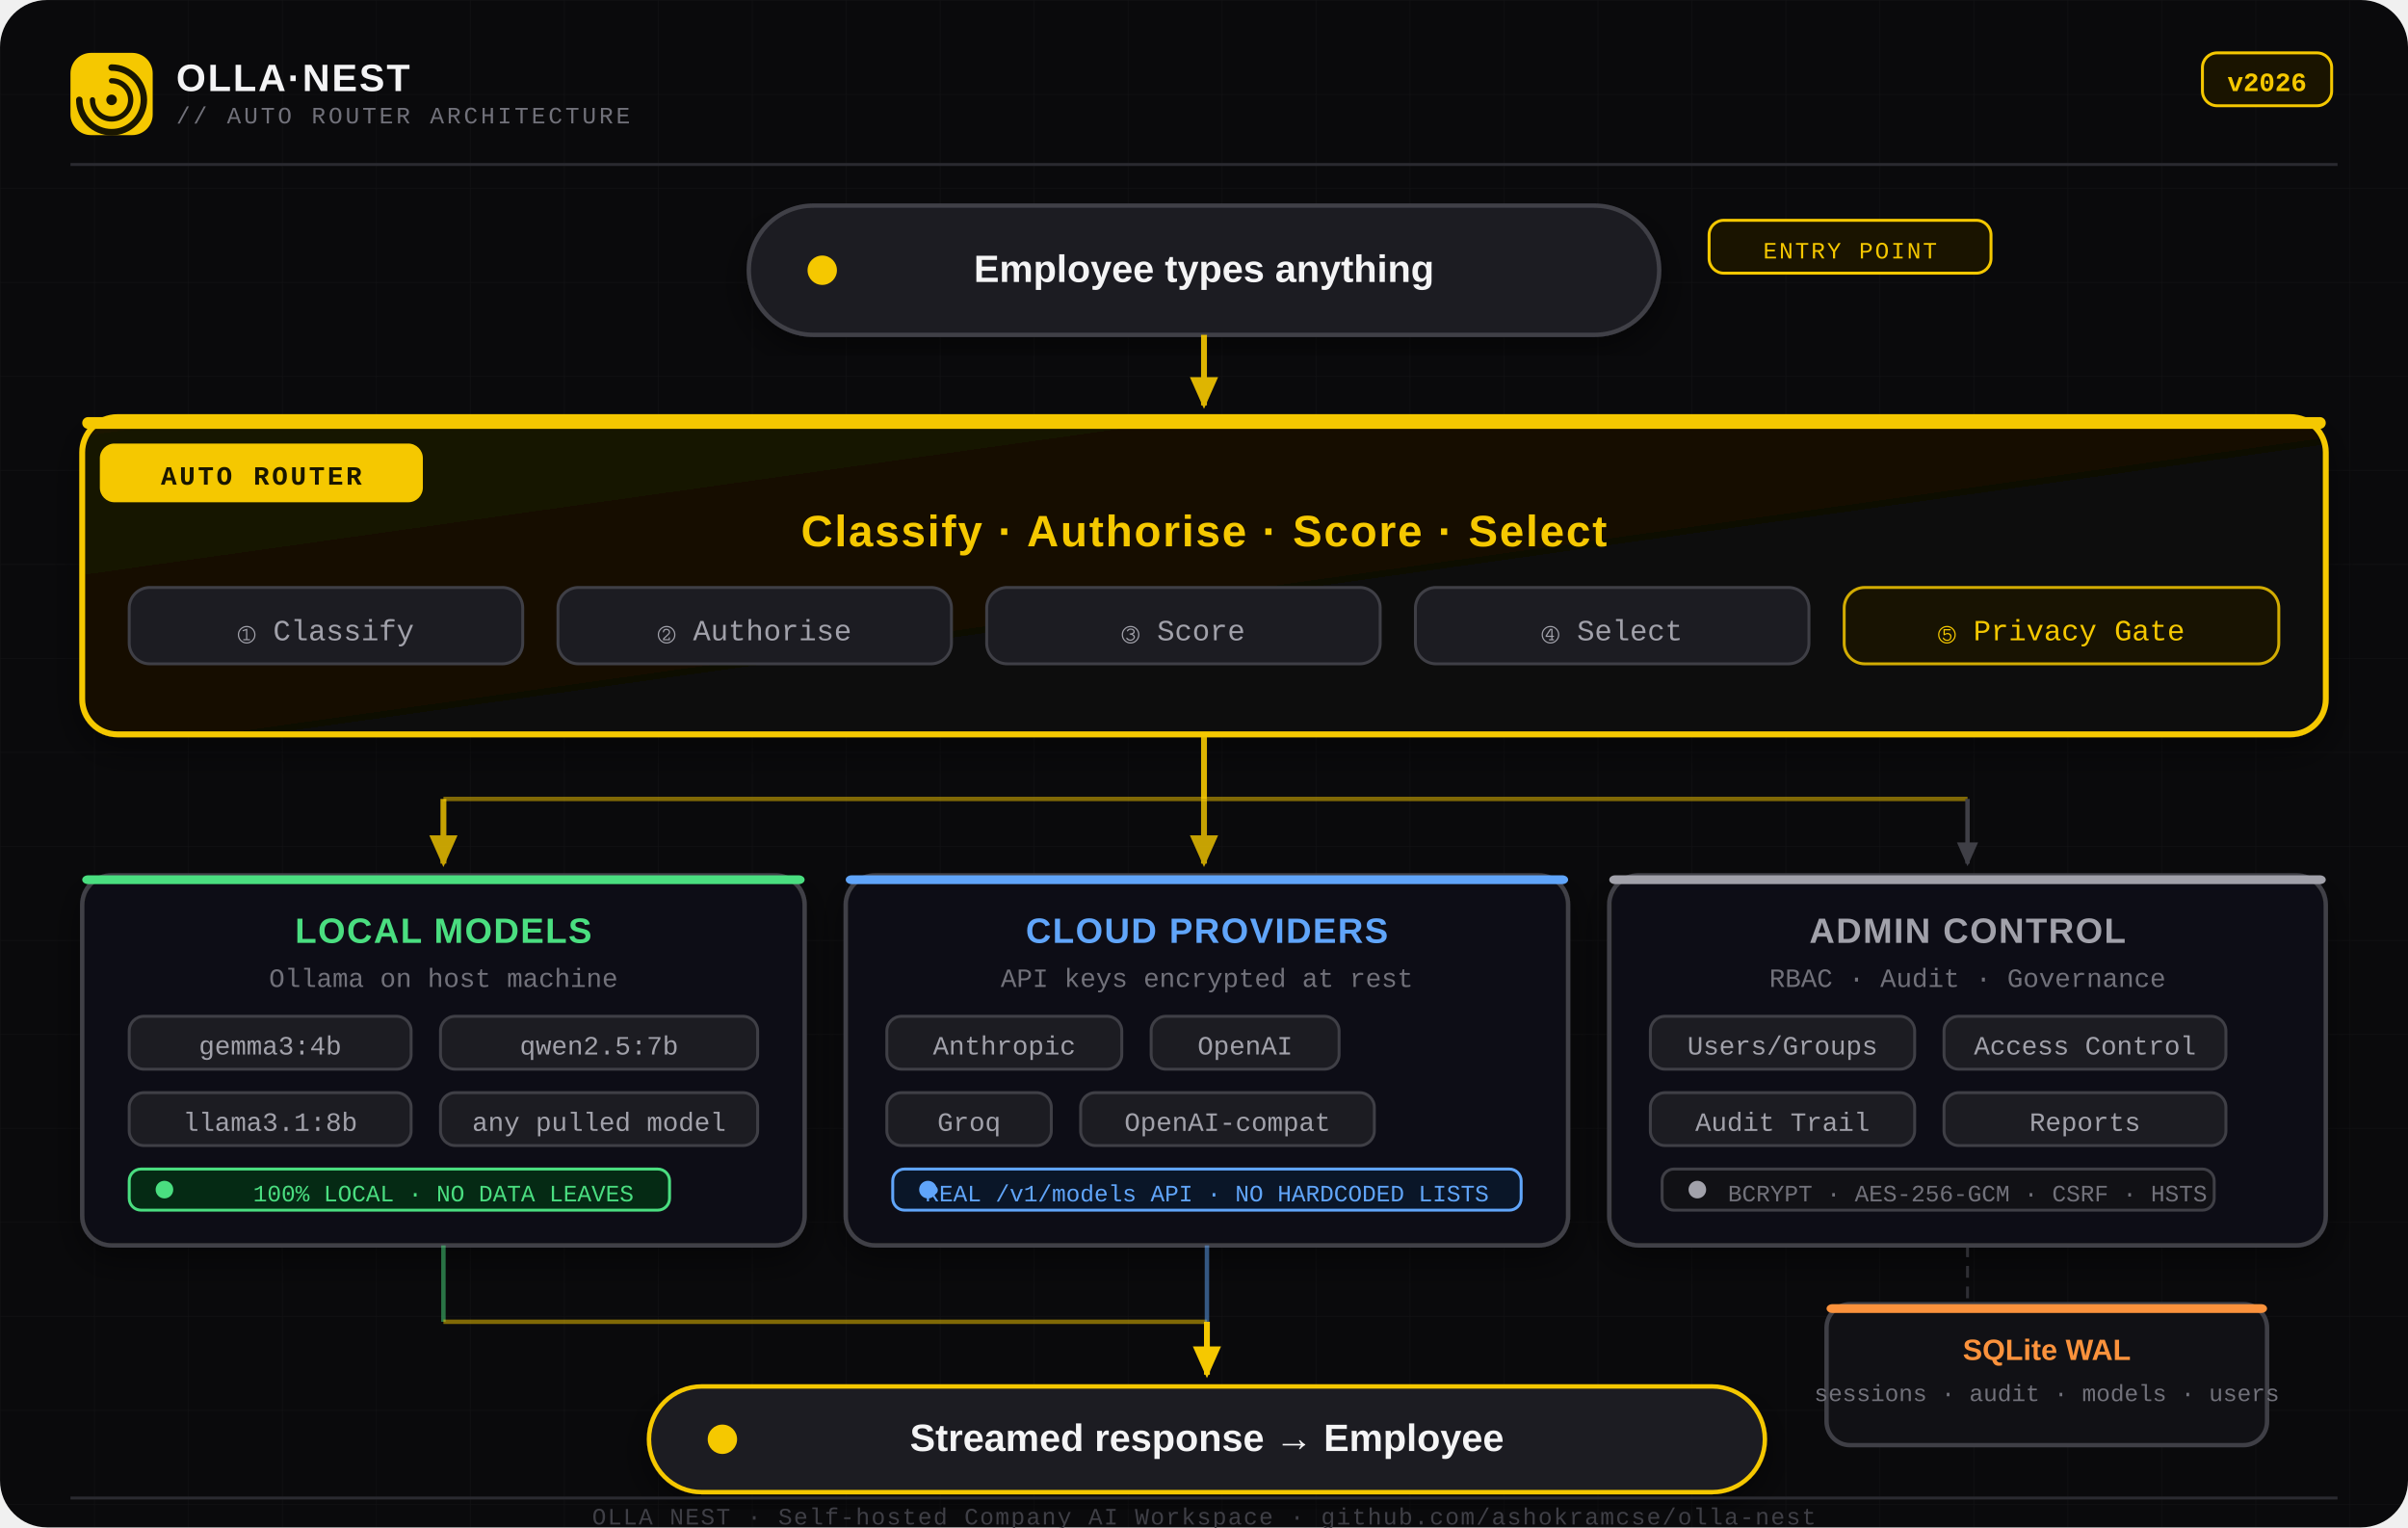
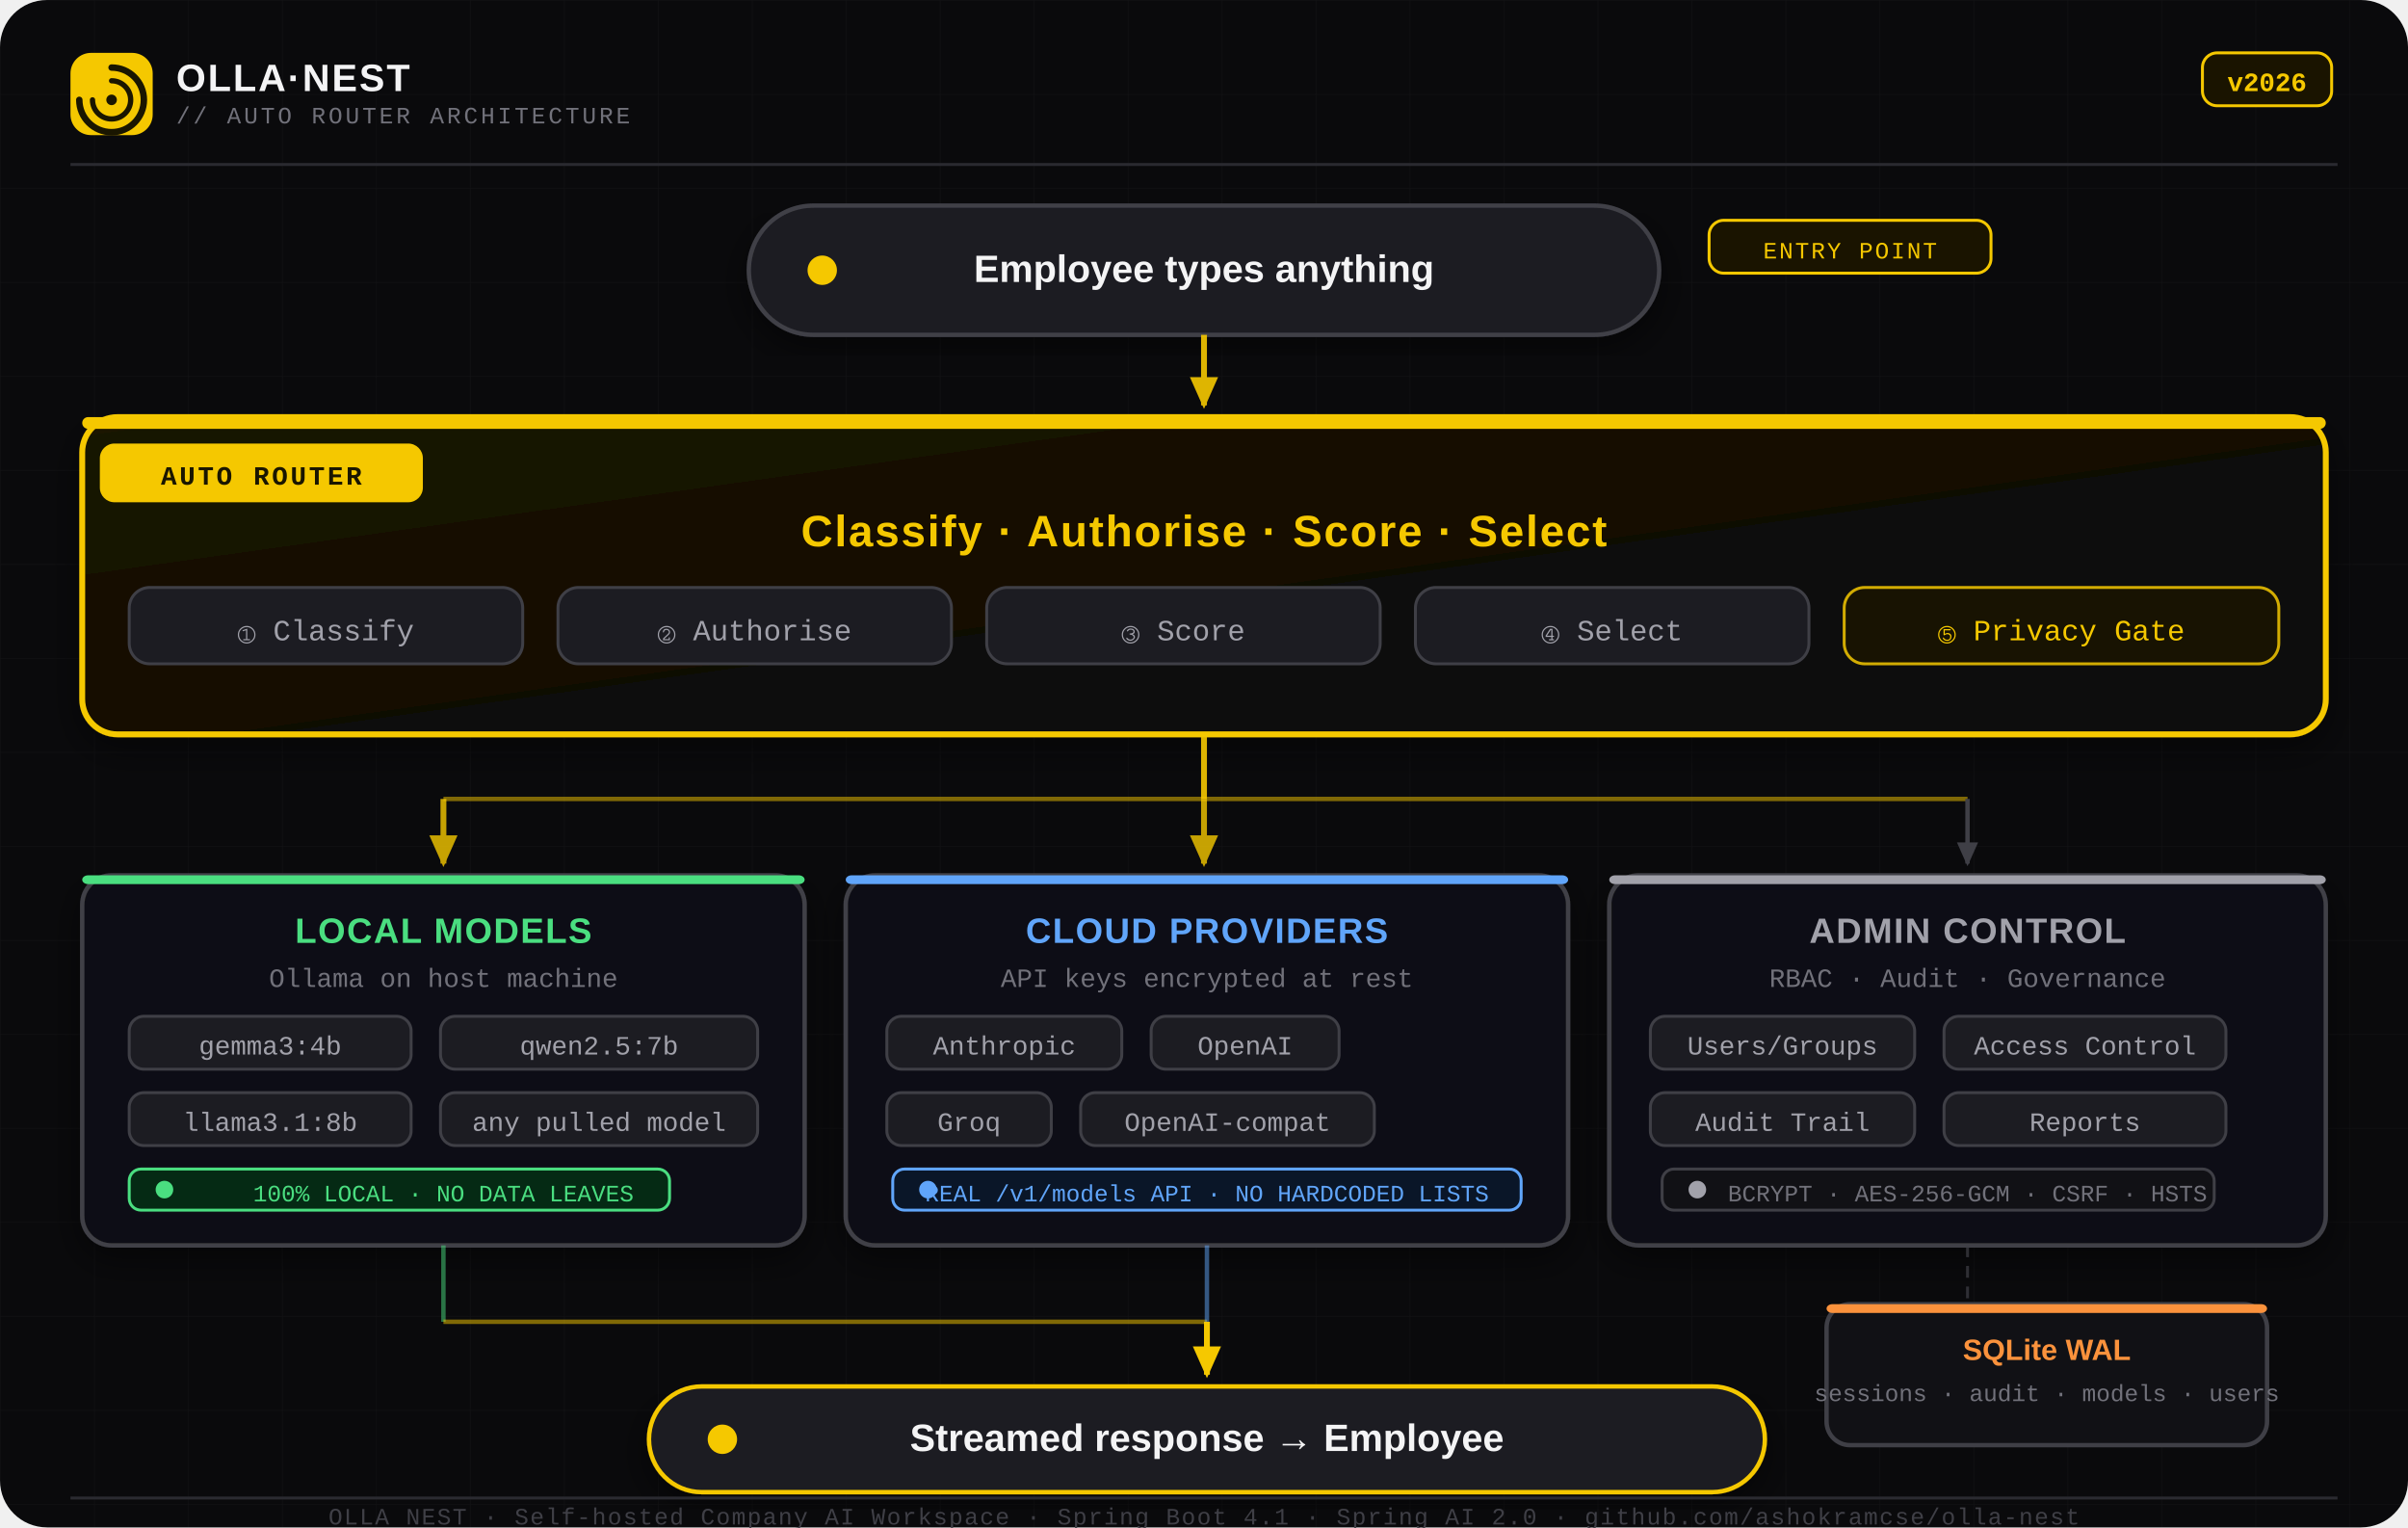
<svg xmlns="http://www.w3.org/2000/svg" width="820" height="520" viewBox="0 0 820 520" role="img" aria-label="Olla Nest Auto Router Architecture Diagram">
  <defs>
    <marker id="ah" viewBox="0 0 10 10" refX="8" refY="5" markerWidth="6" markerHeight="6" orient="auto">
      <path d="M 0 1 L 9 5 L 0 9 Z" fill="#F5C800" />
    </marker>
    <marker id="ah-muted" viewBox="0 0 10 10" refX="8" refY="5" markerWidth="6" markerHeight="6" orient="auto">
      <path d="M 0 1 L 9 5 L 0 9 Z" fill="#3f3f46" />
    </marker>
    <filter id="shadow" x="-4%" y="-4%" width="110%" height="120%">
      <feDropShadow dx="0" dy="4" stdDeviation="6" flood-color="#000" flood-opacity="0.5" />
    </filter>
    <linearGradient id="router-grad" x1="0%" y1="0%" x2="100%" y2="100%">
      <stop offset="0%" style="stop-color:#1a1400;stop-opacity:1" />
      <stop offset="100%" style="stop-color:#0a0a0c;stop-opacity:1" />
    </linearGradient>
    <pattern id="grid" width="32" height="32" patternUnits="userSpaceOnUse">
      <path d="M 32 0 L 0 0 0 32" fill="none" stroke="#ffffff" stroke-width="0.3" opacity="0.04" />
    </pattern>
  </defs>
  <rect width="820" height="520" rx="16" fill="#0a0a0c" />
  <rect width="820" height="520" rx="16" fill="url(#grid)" />
  <rect x="24" y="18" width="28" height="28" rx="7" fill="#F5C800" />
  <path d="M38 23 A11 11 0 1 1 27 34" stroke="#1a1600" stroke-width="2.2" stroke-linecap="round" fill="none" />
  <path d="M38 27.5 A6.5 6.5 0 1 1 31.5 34" stroke="#1a1600" stroke-width="1.8" stroke-linecap="round" fill="none" />
  <circle cx="38" cy="34" r="1.8" fill="#1a1600" />
  <text x="60" y="31" font-family="'Arial Black','Helvetica Neue',Arial,sans-serif" font-size="13" font-weight="900" fill="#f4f4f5" letter-spacing="0.05em">OLLA·NEST</text>
  <text x="60" y="42" font-family="'Courier New',Courier,monospace" font-size="8" fill="#71717a" letter-spacing="0.12em">// AUTO ROUTER ARCHITECTURE</text>
  <rect x="750" y="18" width="44" height="18" rx="5" fill="#1a1400" stroke="#F5C800" stroke-width="1" />
  <text x="772" y="31" text-anchor="middle" font-family="'Courier New',Courier,monospace" font-size="9" font-weight="700" fill="#F5C800">v2026</text>
  <line x1="24" y1="56" x2="796" y2="56" stroke="#2a2a30" stroke-width="1" />
  <rect x="255" y="70" width="310" height="44" rx="22" fill="#1c1c22" stroke="#3f3f46" stroke-width="1.5" filter="url(#shadow)" />
  <circle cx="280" cy="92" r="5" fill="#F5C800" />
  <text x="410" y="96" text-anchor="middle" font-family="'Arial','Helvetica Neue',Arial,sans-serif" font-size="13" font-weight="600" fill="#f4f4f5">Employee types anything</text>
  <rect x="582" y="75" width="96" height="18" rx="5" fill="#1a1400" stroke="#F5C800" stroke-width="1" />
  <text x="630" y="88" text-anchor="middle" font-family="'Courier New',Courier,monospace" font-size="8" fill="#F5C800" letter-spacing="0.08em">ENTRY POINT</text>
  <line x1="410" y1="114" x2="410" y2="138" stroke="#F5C800" stroke-width="2" marker-end="url(#ah)" opacity="0.9" />
  <rect x="28" y="142" width="764" height="108" rx="12" fill="url(#router-grad)" stroke="#F5C800" stroke-width="2" filter="url(#shadow)" />
  <rect x="28" y="142" width="764" height="4" rx="2" fill="#F5C800" />
  <rect x="34" y="151" width="110" height="20" rx="5" fill="#F5C800" />
  <text x="89" y="165" text-anchor="middle" font-family="'Courier New',Courier,monospace" font-size="9" font-weight="700" fill="#1a1600" letter-spacing="0.1em">AUTO ROUTER</text>
  <text x="410" y="186" text-anchor="middle" font-family="'Arial Black','Helvetica Neue',Arial,sans-serif" font-size="15" font-weight="900" fill="#F5C800" letter-spacing="0.04em">Classify  ·  Authorise  ·  Score  ·  Select</text>
  <rect x="44" y="200" width="134" height="26" rx="7" fill="#1c1c22" stroke="#3f3f46" stroke-width="1" />
  <text x="111" y="218" text-anchor="middle" font-family="'Courier New',Courier,monospace" font-size="10" fill="#a1a1aa">① Classify</text>
  <rect x="190" y="200" width="134" height="26" rx="7" fill="#1c1c22" stroke="#3f3f46" stroke-width="1" />
  <text x="257" y="218" text-anchor="middle" font-family="'Courier New',Courier,monospace" font-size="10" fill="#a1a1aa">② Authorise</text>
  <rect x="336" y="200" width="134" height="26" rx="7" fill="#1c1c22" stroke="#3f3f46" stroke-width="1" />
  <text x="403" y="218" text-anchor="middle" font-family="'Courier New',Courier,monospace" font-size="10" fill="#a1a1aa">③ Score</text>
  <rect x="482" y="200" width="134" height="26" rx="7" fill="#1c1c22" stroke="#3f3f46" stroke-width="1" />
  <text x="549" y="218" text-anchor="middle" font-family="'Courier New',Courier,monospace" font-size="10" fill="#a1a1aa">④ Select</text>
  <rect x="628" y="200" width="148" height="26" rx="7" fill="#1a1400" stroke="#F5C800" stroke-width="1" opacity="0.85" />
  <text x="702" y="218" text-anchor="middle" font-family="'Courier New',Courier,monospace" font-size="10" fill="#F5C800">⑤ Privacy Gate</text>
  <line x1="410" y1="250" x2="410" y2="272" stroke="#F5C800" stroke-width="2" opacity="0.9" />
  <line x1="151" y1="272" x2="670" y2="272" stroke="#F5C800" stroke-width="1.5" opacity="0.5" />
  <line x1="151" y1="272" x2="151" y2="294" stroke="#F5C800" stroke-width="2" marker-end="url(#ah)" opacity="0.8" />
  <line x1="410" y1="272" x2="410" y2="294" stroke="#F5C800" stroke-width="2" marker-end="url(#ah)" opacity="0.8" />
  <line x1="670" y1="272" x2="670" y2="294" stroke="#3f3f46" stroke-width="1.5" marker-end="url(#ah-muted)" />
  <rect x="28" y="298" width="246" height="126" rx="10" fill="#111115" stroke="#3f3f46" stroke-width="1.5" filter="url(#shadow)" />
  <rect x="28" y="298" width="246" height="3" rx="2" fill="#4ade80" />
  <text x="151" y="321" text-anchor="middle" font-family="'Arial Black','Helvetica Neue',Arial,sans-serif" font-size="12" font-weight="900" fill="#4ade80" letter-spacing="0.04em">LOCAL MODELS</text>
  <text x="151" y="336" text-anchor="middle" font-family="'Courier New',Courier,monospace" font-size="9" fill="#71717a">Ollama on host machine</text>
  <rect x="44" y="346" width="96" height="18" rx="5" fill="#1c1c22" stroke="#3f3f46" stroke-width="1" />
  <text x="92" y="359" text-anchor="middle" font-family="'Courier New',Courier,monospace" font-size="9" fill="#a1a1aa">gemma3:4b</text>
  <rect x="150" y="346" width="108" height="18" rx="5" fill="#1c1c22" stroke="#3f3f46" stroke-width="1" />
  <text x="204" y="359" text-anchor="middle" font-family="'Courier New',Courier,monospace" font-size="9" fill="#a1a1aa">qwen2.5:7b</text>
  <rect x="44" y="372" width="96" height="18" rx="5" fill="#1c1c22" stroke="#3f3f46" stroke-width="1" />
  <text x="92" y="385" text-anchor="middle" font-family="'Courier New',Courier,monospace" font-size="9" fill="#a1a1aa">llama3.1:8b</text>
  <rect x="150" y="372" width="108" height="18" rx="5" fill="#1c1c22" stroke="#3f3f46" stroke-width="1" />
  <text x="204" y="385" text-anchor="middle" font-family="'Courier New',Courier,monospace" font-size="9" fill="#a1a1aa">any pulled model</text>
  <rect x="44" y="398" width="184" height="14" rx="4" fill="#052a14" stroke="#4ade80" stroke-width="1" />
  <circle cx="56" cy="405" r="3" fill="#4ade80" />
  <text x="151" y="409" text-anchor="middle" font-family="'Courier New',Courier,monospace" font-size="8" fill="#4ade80">100% LOCAL · NO DATA LEAVES</text>
  <rect x="288" y="298" width="246" height="126" rx="10" fill="#111115" stroke="#3f3f46" stroke-width="1.5" filter="url(#shadow)" />
  <rect x="288" y="298" width="246" height="3" rx="2" fill="#60a5fa" />
  <text x="411" y="321" text-anchor="middle" font-family="'Arial Black','Helvetica Neue',Arial,sans-serif" font-size="12" font-weight="900" fill="#60a5fa" letter-spacing="0.04em">CLOUD PROVIDERS</text>
  <text x="411" y="336" text-anchor="middle" font-family="'Courier New',Courier,monospace" font-size="9" fill="#71717a">API keys encrypted at rest</text>
  <rect x="302" y="346" width="80" height="18" rx="5" fill="#1c1c22" stroke="#3f3f46" stroke-width="1" />
  <text x="342" y="359" text-anchor="middle" font-family="'Courier New',Courier,monospace" font-size="9" fill="#a1a1aa">Anthropic</text>
  <rect x="392" y="346" width="64" height="18" rx="5" fill="#1c1c22" stroke="#3f3f46" stroke-width="1" />
  <text x="424" y="359" text-anchor="middle" font-family="'Courier New',Courier,monospace" font-size="9" fill="#a1a1aa">OpenAI</text>
  <rect x="302" y="372" width="56" height="18" rx="5" fill="#1c1c22" stroke="#3f3f46" stroke-width="1" />
  <text x="330" y="385" text-anchor="middle" font-family="'Courier New',Courier,monospace" font-size="9" fill="#a1a1aa">Groq</text>
  <rect x="368" y="372" width="100" height="18" rx="5" fill="#1c1c22" stroke="#3f3f46" stroke-width="1" />
  <text x="418" y="385" text-anchor="middle" font-family="'Courier New',Courier,monospace" font-size="9" fill="#a1a1aa">OpenAI-compat</text>
  <rect x="304" y="398" width="214" height="14" rx="4" fill="#0a1628" stroke="#60a5fa" stroke-width="1" />
  <circle cx="316" cy="405" r="3" fill="#60a5fa" />
  <text x="411" y="409" text-anchor="middle" font-family="'Courier New',Courier,monospace" font-size="8" fill="#60a5fa">REAL /v1/models API · NO HARDCODED LISTS</text>
  <rect x="548" y="298" width="244" height="126" rx="10" fill="#111115" stroke="#3f3f46" stroke-width="1.5" filter="url(#shadow)" />
  <rect x="548" y="298" width="244" height="3" rx="2" fill="#a1a1aa" />
  <text x="670" y="321" text-anchor="middle" font-family="'Arial Black','Helvetica Neue',Arial,sans-serif" font-size="12" font-weight="900" fill="#a1a1aa" letter-spacing="0.04em">ADMIN CONTROL</text>
  <text x="670" y="336" text-anchor="middle" font-family="'Courier New',Courier,monospace" font-size="9" fill="#71717a">RBAC · Audit · Governance</text>
  <rect x="562" y="346" width="90" height="18" rx="5" fill="#1c1c22" stroke="#3f3f46" stroke-width="1" />
  <text x="607" y="359" text-anchor="middle" font-family="'Courier New',Courier,monospace" font-size="9" fill="#a1a1aa">Users/Groups</text>
  <rect x="662" y="346" width="96" height="18" rx="5" fill="#1c1c22" stroke="#3f3f46" stroke-width="1" />
  <text x="710" y="359" text-anchor="middle" font-family="'Courier New',Courier,monospace" font-size="9" fill="#a1a1aa">Access Control</text>
  <rect x="562" y="372" width="90" height="18" rx="5" fill="#1c1c22" stroke="#3f3f46" stroke-width="1" />
  <text x="607" y="385" text-anchor="middle" font-family="'Courier New',Courier,monospace" font-size="9" fill="#a1a1aa">Audit Trail</text>
  <rect x="662" y="372" width="96" height="18" rx="5" fill="#1c1c22" stroke="#3f3f46" stroke-width="1" />
  <text x="710" y="385" text-anchor="middle" font-family="'Courier New',Courier,monospace" font-size="9" fill="#a1a1aa">Reports</text>
  <rect x="566" y="398" width="188" height="14" rx="4" fill="#111115" stroke="#3f3f46" stroke-width="1" />
  <circle cx="578" cy="405" r="3" fill="#a1a1aa" />
  <text x="670" y="409" text-anchor="middle" font-family="'Courier New',Courier,monospace" font-size="8" fill="#71717a">BCRYPT · AES-256-GCM · CSRF · HSTS</text>
  <line x1="151" y1="424" x2="151" y2="450" stroke="#4ade80" stroke-width="1.5" opacity="0.5" />
  <line x1="151" y1="450" x2="411" y2="450" stroke="#F5C800" stroke-width="1.5" opacity="0.5" />
  <line x1="411" y1="424" x2="411" y2="450" stroke="#60a5fa" stroke-width="1.5" opacity="0.5" />
  <line x1="411" y1="450" x2="411" y2="468" stroke="#F5C800" stroke-width="2" marker-end="url(#ah)" />
  <rect x="221" y="472" width="380" height="36" rx="18" fill="#1c1c22" stroke="#F5C800" stroke-width="1.5" filter="url(#shadow)" />
  <circle cx="246" cy="490" r="5" fill="#F5C800" />
  <text x="411" y="494" text-anchor="middle" font-family="'Arial','Helvetica Neue',Arial,sans-serif" font-size="13" font-weight="600" fill="#f4f4f5">Streamed response → Employee</text>
  <rect x="622" y="444" width="150" height="48" rx="8" fill="#111115" stroke="#3f3f46" stroke-width="1.5" />
  <rect x="622" y="444" width="150" height="3" rx="2" fill="#fb923c" />
  <text x="697" y="463" text-anchor="middle" font-family="'Arial Black','Helvetica Neue',Arial,sans-serif" font-size="10" font-weight="900" fill="#fb923c">SQLite WAL</text>
  <text x="697" y="477" text-anchor="middle" font-family="'Courier New',Courier,monospace" font-size="8" fill="#71717a">sessions · audit · models · users</text>
  <line x1="670" y1="424" x2="670" y2="444" stroke="#3f3f46" stroke-width="1" stroke-dasharray="4,3" opacity="0.7" />
  <line x1="24" y1="510" x2="796" y2="510" stroke="#2a2a30" stroke-width="1" />
-   <text x="410" y="519" text-anchor="middle" font-family="'Courier New',Courier,monospace" font-size="8" fill="#3f3f46" letter-spacing="0.06em">OLLA NEST · Self-hosted Company AI Workspace · github.com/ashokramcse/olla-nest</text>
+   <text x="410" y="519" text-anchor="middle" font-family="'Courier New',Courier,monospace" font-size="8" fill="#3f3f46" letter-spacing="0.06em">OLLA NEST · Self-hosted Company AI Workspace · Spring Boot 4.1 · Spring AI 2.0 · github.com/ashokramcse/olla-nest</text>
</svg>
